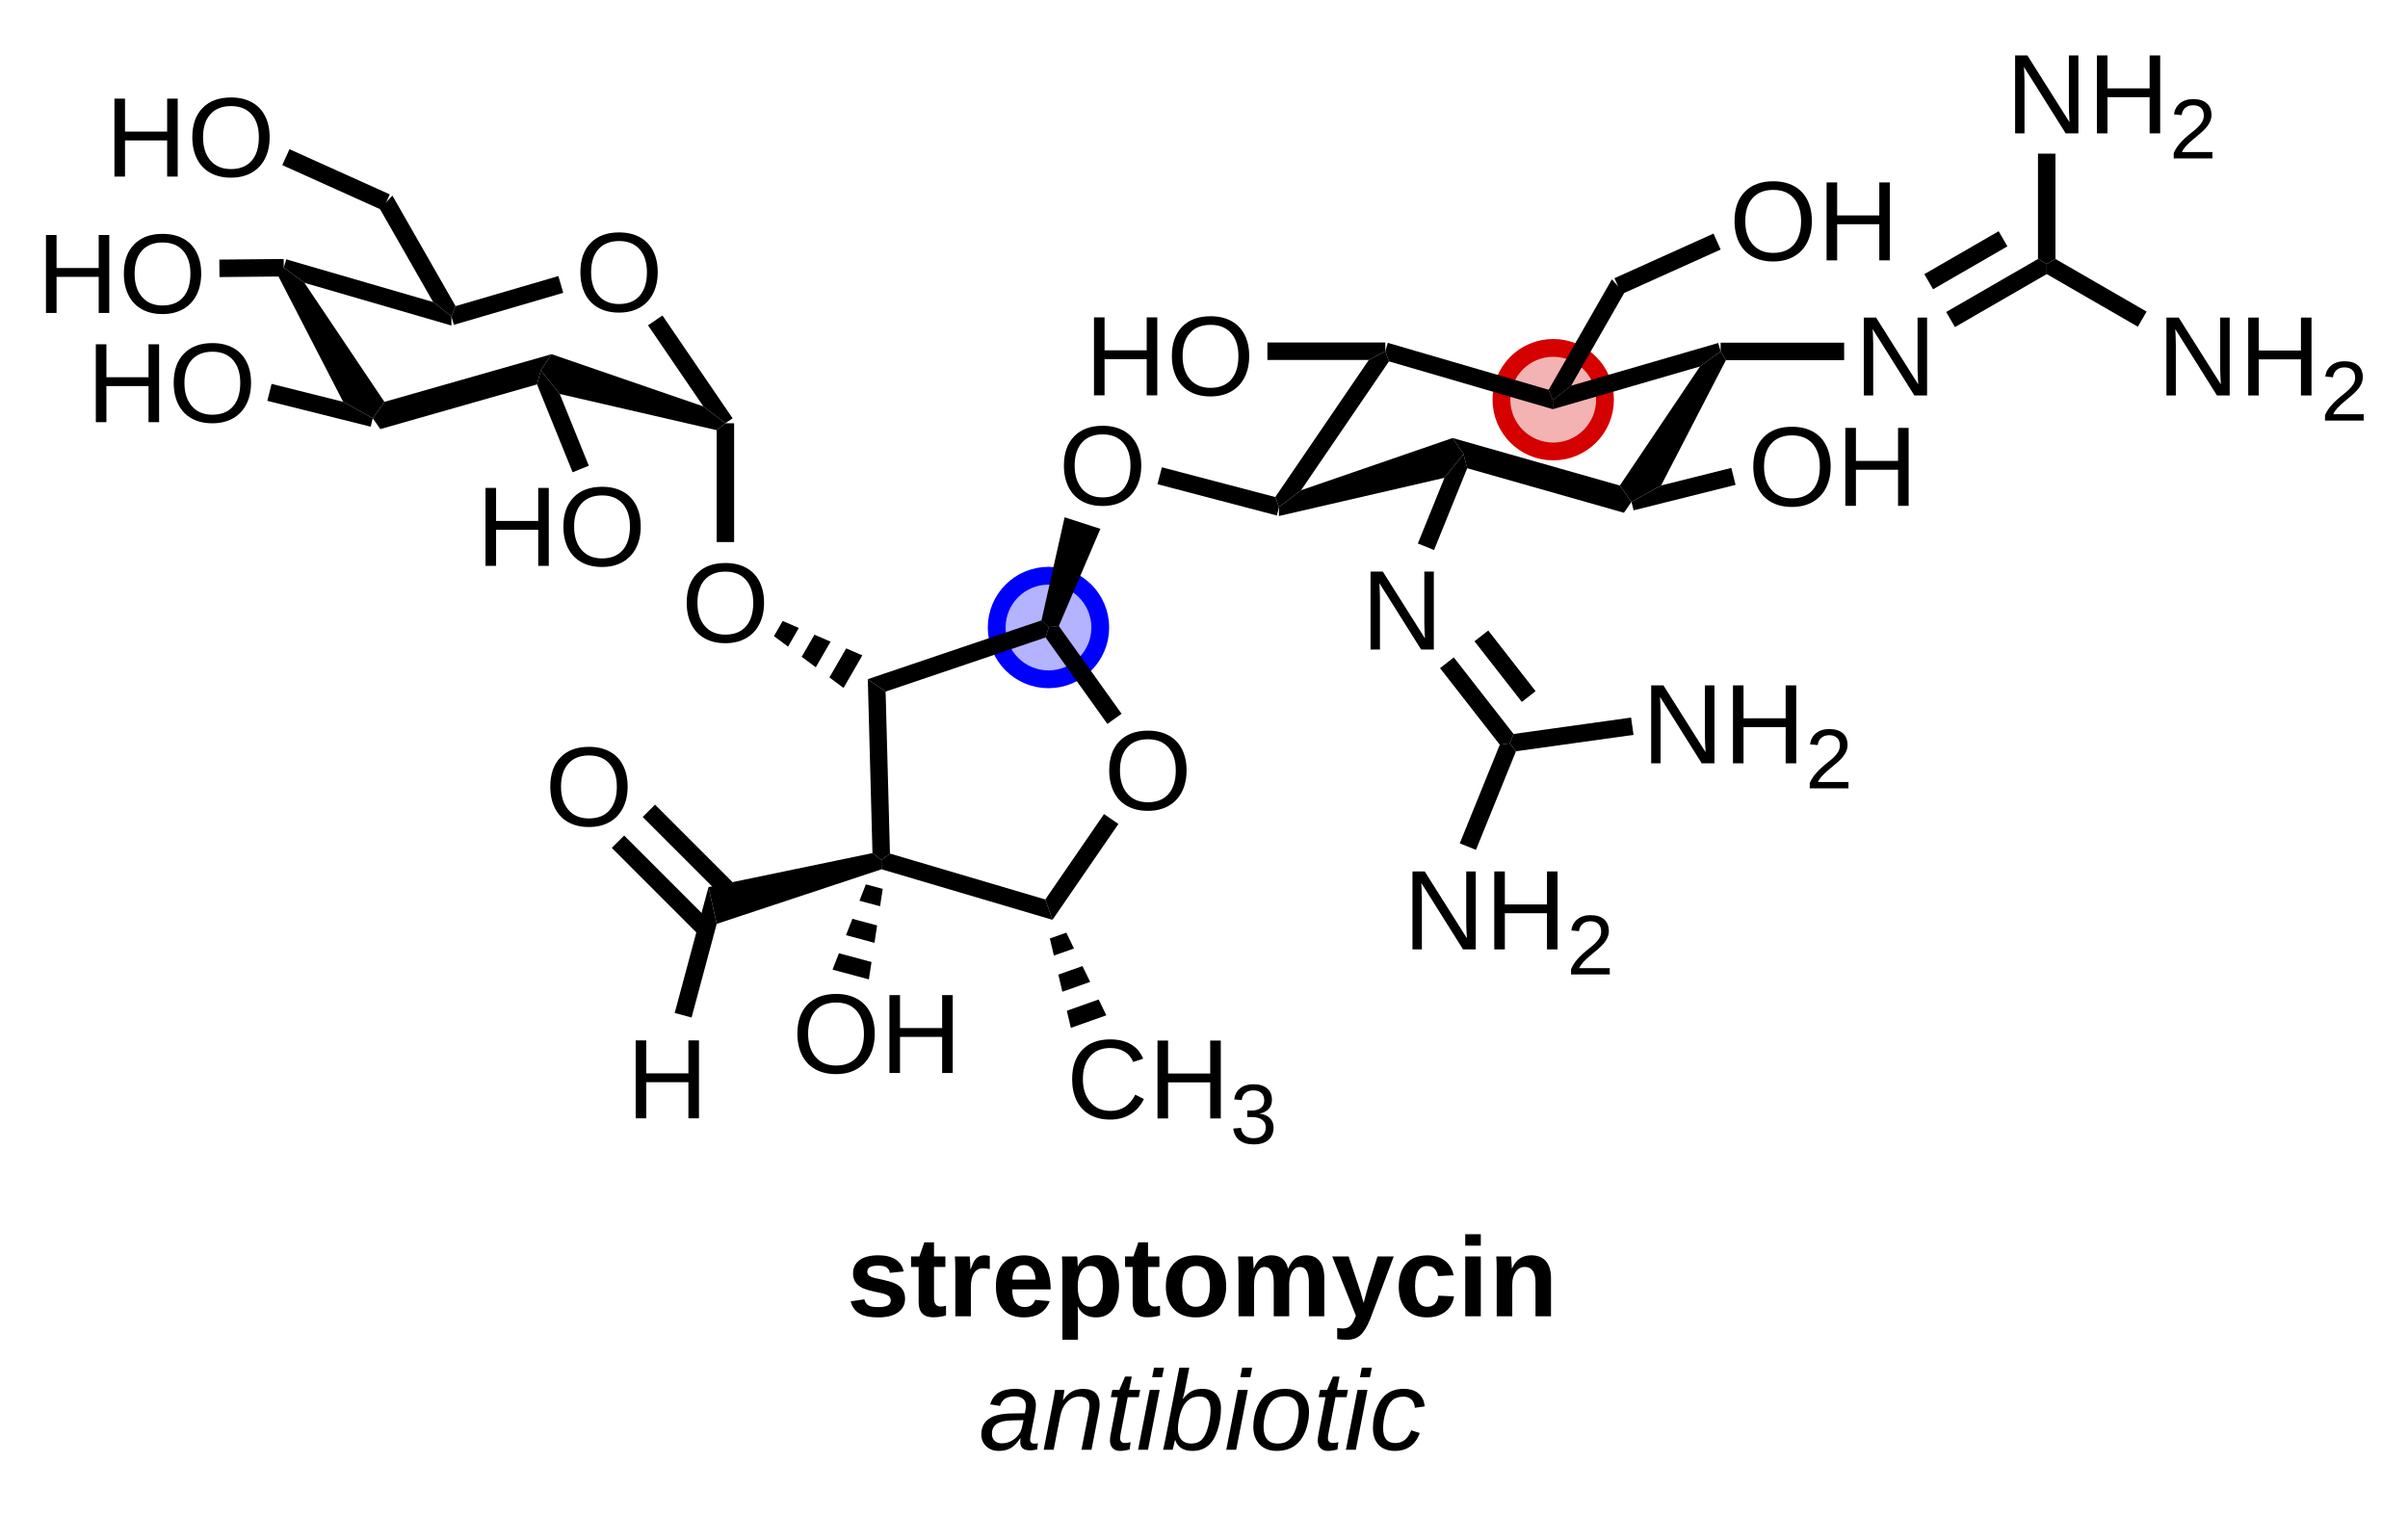
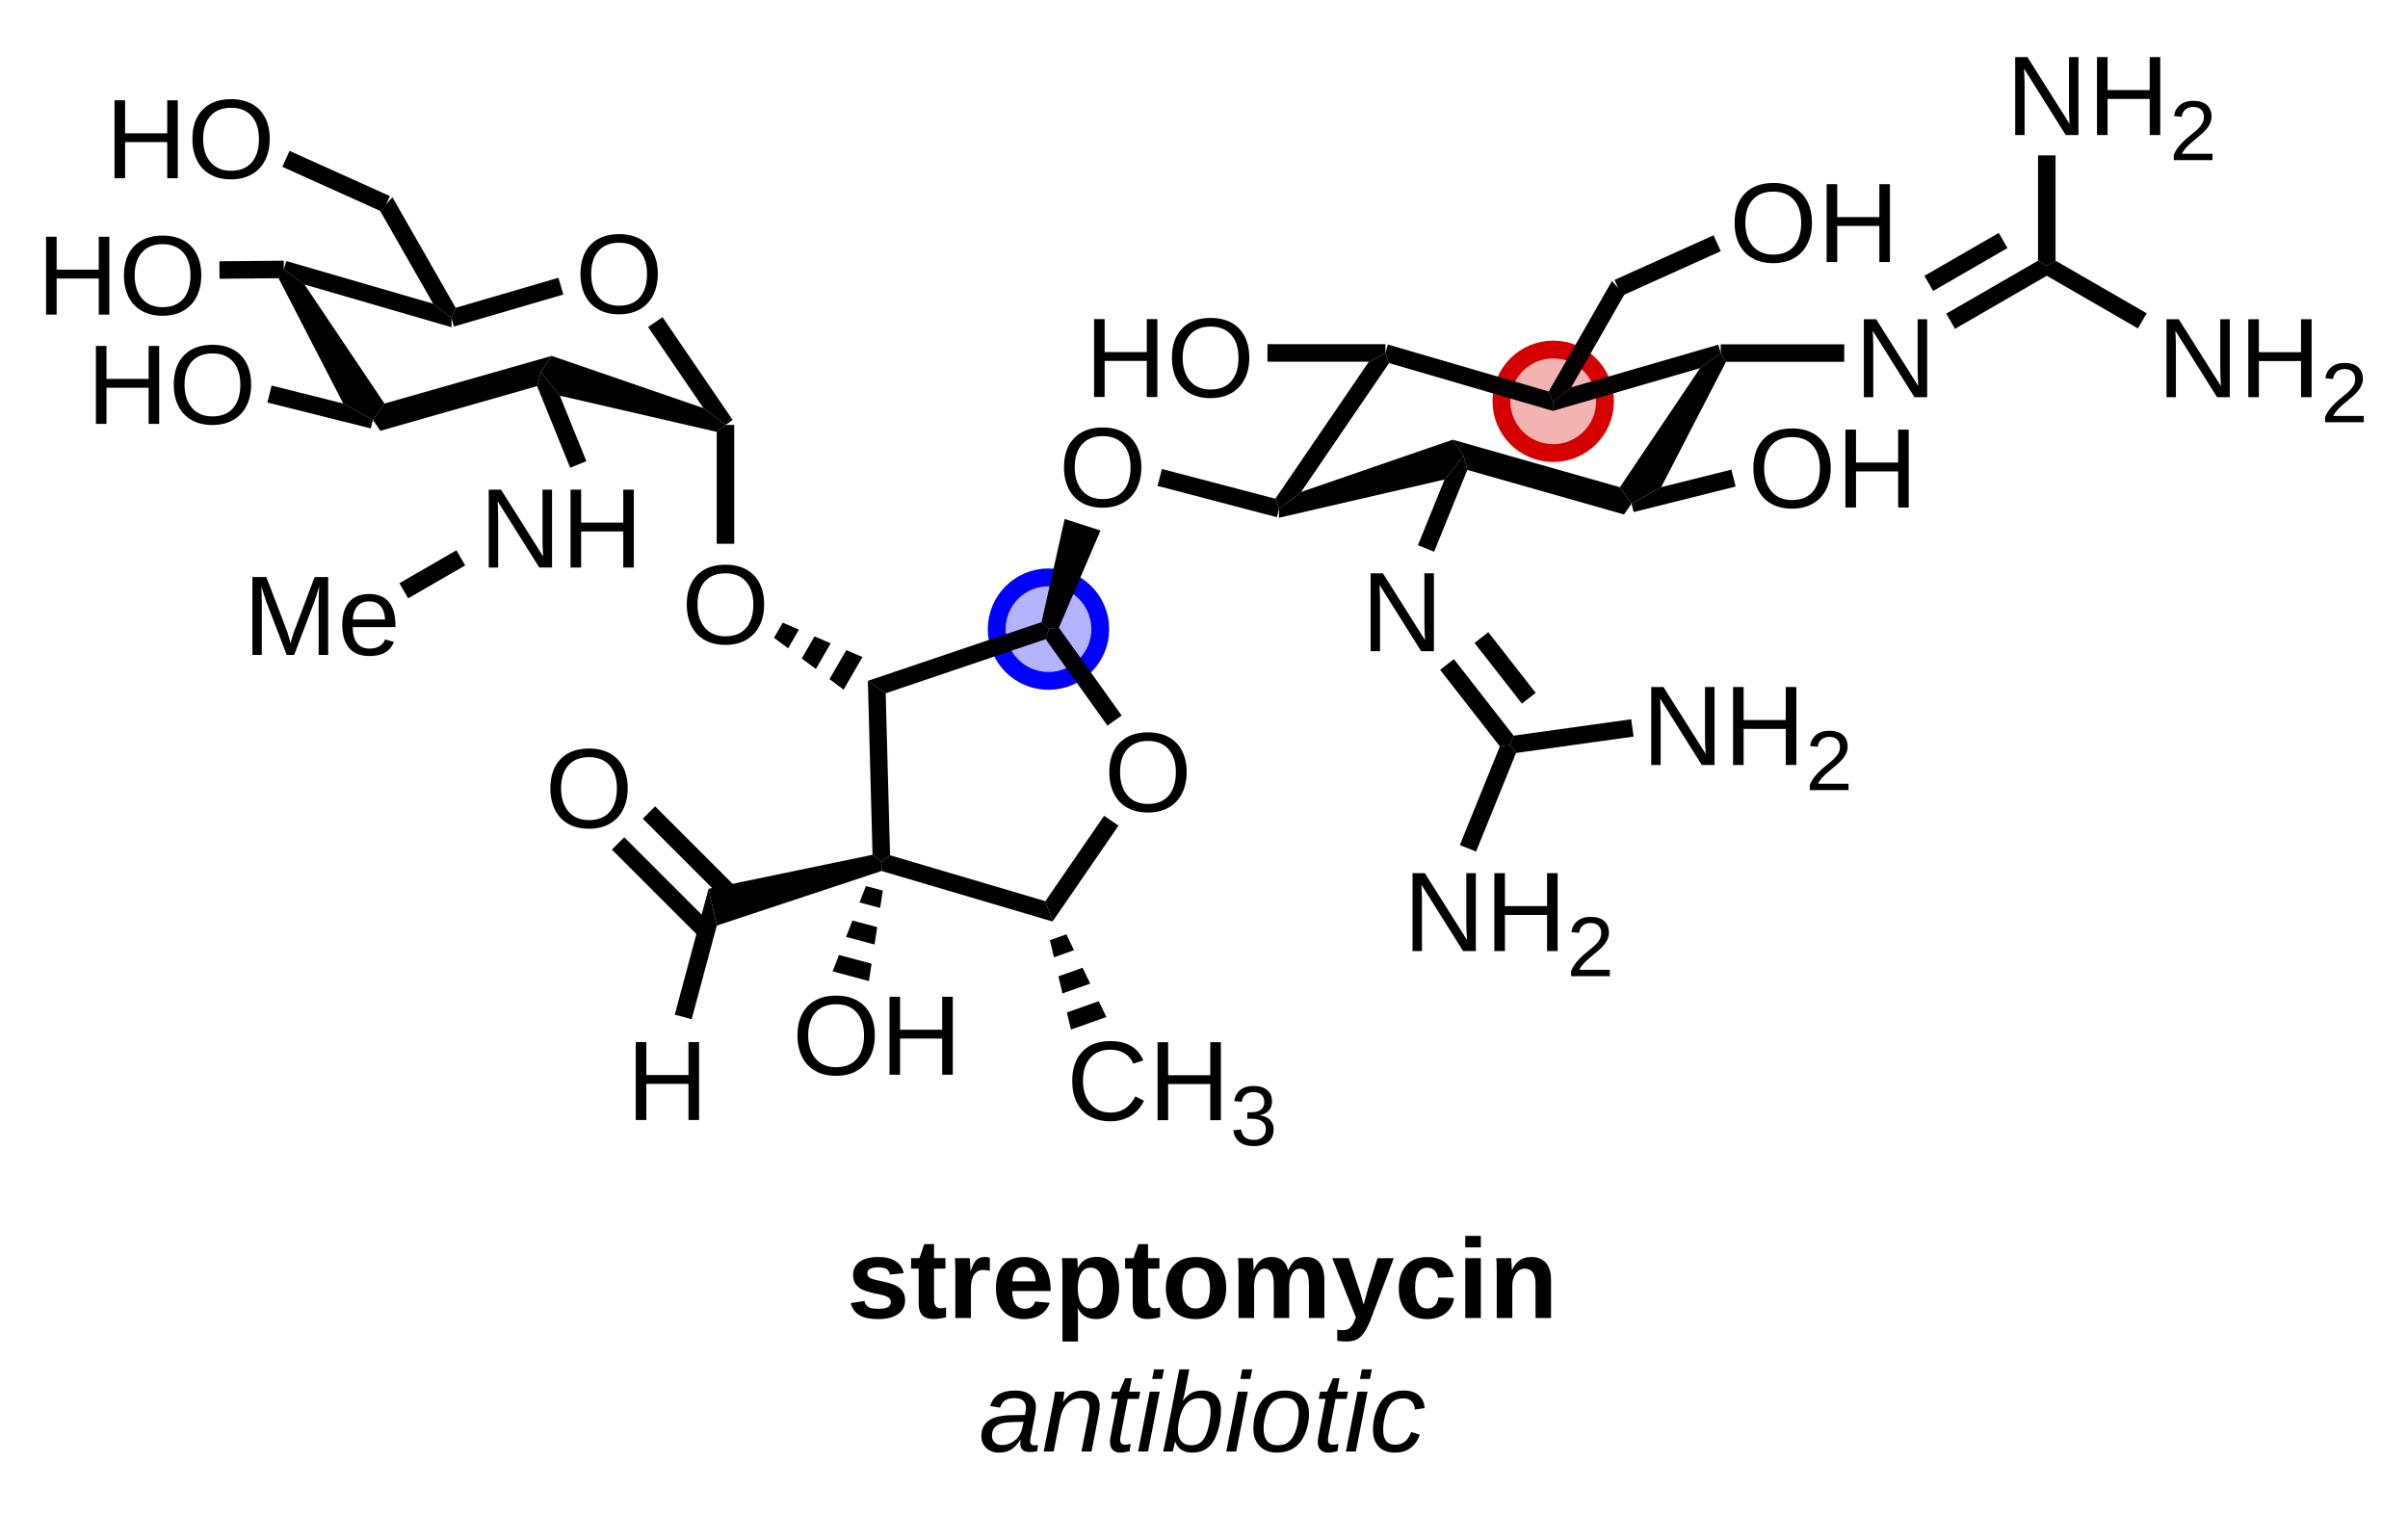
<svg xmlns="http://www.w3.org/2000/svg" width="248px" height="156px" viewBox="0 0 248 156" style="background-color: #ffffff00" version="1.1">
-   <path stroke="none" fill="#f3b3b3" transform="matrix(0.0833333 0 0 0.0833333 -69.1667 -63.1667)" d="M 2685.6,1252 A 64,64 0 1 0 2813.6,1252A 64,64 0 1 0 2685.6,1252Z " />
-   <path stroke="#d50000" stroke-width="22" fill="none" transform="matrix(0.0833333 0 0 0.0833333 -69.1667 -63.1667)" d="M 2685.6,1252 A 64,64 0 1 0 2813.6,1252A 64,64 0 1 0 2685.6,1252Z " />
-   <path stroke="none" fill="#b3b3ff" transform="matrix(0.0833333 0 0 0.0833333 -69.1667 -63.1667)" d="M 2061.8,1533.6 A 64,64 0 1 0 2189.8,1533.6A 64,64 0 1 0 2061.8,1533.6Z " />
-   <path stroke="#0000ff" stroke-width="22" fill="none" transform="matrix(0.0833333 0 0 0.0833333 -69.1667 -63.1667)" d="M 2061.8,1533.6 A 64,64 0 1 0 2189.8,1533.6A 64,64 0 1 0 2061.8,1533.6Z " />
-   <text x="0" y="0" stroke="none" fill="#000000" transform="matrix(0.0833333 0 0 0.0833333 87.2003 135.575)" font-style="normal" font-weight="bold" font-size="140px" font-family="Arial">
+   <path stroke="none" fill="#f3b3b3" transform="matrix(0.0833333 0 0 0.0833333 -69.1667 -63)" d="M 2685.6,1252 A 64,64 0 1 0 2813.6,1252A 64,64 0 1 0 2685.6,1252Z " />
+   <path stroke="#d50000" stroke-width="22" fill="none" transform="matrix(0.0833333 0 0 0.0833333 -69.1667 -63)" d="M 2685.6,1252 A 64,64 0 1 0 2813.6,1252A 64,64 0 1 0 2685.6,1252Z " />
+   <path stroke="none" fill="#b3b3ff" transform="matrix(0.0833333 0 0 0.0833333 -69.1667 -63)" d="M 2061.8,1533.6 A 64,64 0 1 0 2189.8,1533.6A 64,64 0 1 0 2061.8,1533.6Z " />
+   <path stroke="#0000ff" stroke-width="22" fill="none" transform="matrix(0.0833333 0 0 0.0833333 -69.1667 -63)" d="M 2061.8,1533.6 A 64,64 0 1 0 2189.8,1533.6A 64,64 0 1 0 2061.8,1533.6Z " />
+   <text x="0" y="0" stroke="none" fill="#000000" transform="matrix(0.0833333 0 0 0.0833333 87.2041 135.75)" font-style="normal" font-weight="bold" font-size="140px" font-family="Arial">
streptomycin</text>
-   <text x="0" y="0" stroke="none" fill="#000000" transform="matrix(0.0833333 0 0 0.0833333 100.807 149.325)" font-style="italic" font-weight="normal" font-size="140px" font-family="Arial">
+   <text x="0" y="0" stroke="none" fill="#000000" transform="matrix(0.0833333 0 0 0.0833333 100.81 149.5)" font-style="italic" font-weight="normal" font-size="140px" font-family="Arial">
antibiotic</text>
-   <path stroke="none" fill="#000000" transform="matrix(0.0833333 0 0 0.0833333 -69.1667 -63.1667)" d="M 1365.28,1131.28 L 1387.9,1149.1 L 1387.91,1160.35 L 1206.23,1107.57 L 1180.7,1088.91 L 1183.72,1078.53 L 1365.28,1131.28 Z " />
-   <text x="0" y="0" stroke="none" fill="#000000" transform="matrix(0.0833333 0 0 0.0833333 59.2214 32.0838)" font-style="normal" font-weight="normal" font-size="140px" font-family="Arial">
+   <path stroke="none" fill="#000000" transform="matrix(0.0833333 0 0 0.0833333 -69.1667 -63)" d="M 1365.37,1131.38 L 1388,1149.2 L 1388.01,1160.45 L 1206.33,1107.66 L 1180.8,1089 L 1183.81,1078.63 L 1365.37,1131.38 Z " />
+   <text x="0" y="0" stroke="none" fill="#000000" transform="matrix(0.0833333 0 0 0.0833333 59.2293 32.2583)" font-style="normal" font-weight="normal" font-size="140px" font-family="Arial">
O</text>
-   <path stroke="none" fill="#000000" transform="matrix(0.0833333 0 0 0.0833333 -69.1667 -63.1667)" d="M 1520.07,1099.2 L 1526.13,1119.93 L 1390.94,1159.47 L 1387.9,1149.1 L 1393.05,1136.35 L 1520.07,1099.2 Z " />
-   <path stroke="none" fill="#000000" transform="matrix(0.0833333 0 0 0.0833333 -69.1667 -63.1667)" d="M 1735.43,1275.02 L 1726.5,1281.11 L 1699.25,1260.32 L 1630.86,1160.07 L 1648.7,1147.9 L 1735.43,1275.02 Z " />
-   <path stroke="none" fill="#000000" transform="matrix(0.0833333 0 0 0.0833333 -69.1667 -63.1667)" d="M 1305.08,1254.69 L 1290.7,1274.91 L 1254.11,1254.61 L 1174.18,1099.77 L 1180.7,1088.91 L 1206.23,1107.57 L 1305.08,1254.69 Z " />
-   <path stroke="none" fill="#000000" transform="matrix(0.0833333 0 0 0.0833333 -69.1667 -63.1667)" d="M 1511.71,1195.76 L 1498.3,1215.71 L 1493.71,1233.13 L 1300.01,1288.37 L 1290.7,1274.91 L 1305.08,1254.69 L 1511.71,1195.76 Z " />
-   <path stroke="none" fill="#000000" transform="matrix(0.0833333 0 0 0.0833333 -69.1667 -63.1667)" d="M 1699.25,1260.32 L 1726.5,1281.11 L 1715.7,1289.68 L 1521.8,1244.95 L 1498.3,1215.71 L 1511.71,1195.76 L 1699.25,1260.32 Z " />
-   <text x="0" y="0" stroke="none" fill="#000000" transform="matrix(0.0833333 0 0 0.0833333 3.77941 32.2337)" font-style="normal" font-weight="normal" font-size="140px" font-family="Arial">
+   <path stroke="none" fill="#000000" transform="matrix(0.0833333 0 0 0.0833333 -69.1667 -63)" d="M 1520.16,1099.29 L 1526.22,1120.03 L 1391.03,1159.57 L 1388,1149.2 L 1393.15,1136.44 L 1520.16,1099.29 Z " />
+   <path stroke="none" fill="#000000" transform="matrix(0.0833333 0 0 0.0833333 -69.1667 -63)" d="M 1735.52,1275.11 L 1726.6,1281.2 L 1699.34,1260.41 L 1630.95,1160.17 L 1648.79,1147.99 L 1735.52,1275.11 Z " />
+   <path stroke="none" fill="#000000" transform="matrix(0.0833333 0 0 0.0833333 -69.1667 -63)" d="M 1305.18,1254.78 L 1290.8,1275 L 1254.2,1254.71 L 1174.27,1099.86 L 1180.8,1089 L 1206.33,1107.66 L 1305.18,1254.78 Z " />
+   <path stroke="none" fill="#000000" transform="matrix(0.0833333 0 0 0.0833333 -69.1667 -63)" d="M 1511.81,1195.86 L 1498.4,1215.8 L 1493.81,1233.23 L 1300.11,1288.46 L 1290.8,1275 L 1305.18,1254.78 L 1511.81,1195.86 Z " />
+   <path stroke="none" fill="#000000" transform="matrix(0.0833333 0 0 0.0833333 -69.1667 -63)" d="M 1699.34,1260.41 L 1726.6,1281.2 L 1715.8,1289.78 L 1521.89,1245.05 L 1498.4,1215.8 L 1511.81,1195.86 L 1699.34,1260.41 Z " />
+   <text x="0" y="0" stroke="none" fill="#000000" transform="matrix(0.0833333 0 0 0.0833333 3.78733 32.4083)" font-style="normal" font-weight="normal" font-size="140px" font-family="Arial">
HO</text>
-   <path stroke="none" fill="#000000" transform="matrix(0.0833333 0 0 0.0833333 -69.1667 -63.1667)" d="M 1101.25,1100.45 L 1101.05,1078.85 L 1180.6,1078.11 L 1180.7,1088.91 L 1180.81,1099.7 L 1101.25,1100.45 Z " />
-   <text x="0" y="0" stroke="none" fill="#000000" transform="matrix(0.0833333 0 0 0.0833333 8.91275 43.4837)" font-style="normal" font-weight="normal" font-size="140px" font-family="Arial">
+   <path stroke="none" fill="#000000" transform="matrix(0.0833333 0 0 0.0833333 -69.1667 -63)" d="M 1101.34,1100.54 L 1101.14,1078.94 L 1180.7,1078.2 L 1180.8,1089 L 1180.9,1099.8 L 1101.34,1100.54 Z " />
+   <text x="0" y="0" stroke="none" fill="#000000" transform="matrix(0.0833333 0 0 0.0833333 8.92067 43.6583)" font-style="normal" font-weight="normal" font-size="140px" font-family="Arial">
HO</text>
-   <path stroke="none" fill="#000000" transform="matrix(0.0833333 0 0 0.0833333 -69.1667 -63.1667)" d="M 1160.37,1253.42 L 1165.62,1232.47 L 1254.11,1254.61 L 1290.7,1274.91 L 1288.08,1285.38 L 1160.37,1253.42 Z " />
-   <text x="0" y="0" stroke="none" fill="#000000" transform="matrix(0.0833333 0 0 0.0833333 49.0461 58.2838)" font-style="normal" font-weight="normal" font-size="140px" font-family="Arial">
+   <path stroke="none" fill="#000000" transform="matrix(0.0833333 0 0 0.0833333 -69.1667 -63)" d="M 1160.47,1253.52 L 1165.71,1232.56 L 1254.2,1254.71 L 1290.8,1275 L 1288.18,1285.48 L 1160.47,1253.52 Z " />
+   <text x="0" y="0" stroke="none" fill="#000000" transform="matrix(0.0833333 0 0 0.0833333 49.3787 58.4583)" font-style="normal" font-weight="normal" font-size="140px" font-family="Arial">
+ NH</text>
+   <path stroke="none" fill="#000000" transform="matrix(0.0833333 0 0 0.0833333 -69.1667 -63)" d="M 1554.68,1326.01 L 1534.65,1334.11 L 1493.81,1233.23 L 1498.4,1215.8 L 1521.89,1245.05 L 1554.68,1326.01 Z " />
+   <path stroke="none" fill="#000000" transform="matrix(0.0833333 0 0 0.0833333 -69.1667 -63)" d="M 1299.77,1016.61 L 1315.03,999.794 L 1393.15,1136.44 L 1388,1149.2 L 1365.37,1131.38 L 1299.77,1016.61 Z " />
+   <text x="0" y="0" stroke="none" fill="#000000" transform="matrix(0.0833333 0 0 0.0833333 10.8374 18.3583)" font-style="normal" font-weight="normal" font-size="140px" font-family="Arial">
HO</text>
-   <path stroke="none" fill="#000000" transform="matrix(0.0833333 0 0 0.0833333 -69.1667 -63.1667)" d="M 1557.7,1333.62 L 1537.68,1341.73 L 1493.71,1233.13 L 1498.3,1215.71 L 1521.8,1244.95 L 1557.7,1333.62 Z " />
-   <path stroke="none" fill="#000000" transform="matrix(0.0833333 0 0 0.0833333 -69.1667 -63.1667)" d="M 1299.67,1016.51 L 1314.94,999.699 L 1393.05,1136.35 L 1387.9,1149.1 L 1365.28,1131.28 L 1299.67,1016.51 Z " />
-   <text x="0" y="0" stroke="none" fill="#000000" transform="matrix(0.0833333 0 0 0.0833333 10.8294 18.1838)" font-style="normal" font-weight="normal" font-size="140px" font-family="Arial">
+   <path stroke="none" fill="#000000" transform="matrix(0.0833333 0 0 0.0833333 -69.1667 -63)" d="M 1178.97,962.191 L 1187.84,942.497 L 1311.84,998.353 L 1302.96,1018.05 L 1178.97,962.191 Z " />
+   <text x="0" y="0" stroke="none" fill="#000000" transform="matrix(0.0833333 0 0 0.0833333 70.1793 66.3083)" font-style="normal" font-weight="normal" font-size="140px" font-family="Arial">
+ O</text>
+   <path stroke="none" fill="#000000" transform="matrix(0.0833333 0 0 0.0833333 -69.1667 -63)" d="M 1737.4,1428.07 L 1715.8,1428.07 L 1715.8,1289.78 L 1726.6,1281.2 L 1737.4,1281.2 L 1737.4,1428.07 Z " />
+   <path stroke="none" fill="#000000" transform="matrix(0.0833333 0 0 0.0833333 -69.1667 -63)" d="M 1895.87,1568.11 L 1872.61,1608.38 L 1855.17,1595.39 L 1875.9,1559.49 L 1895.87,1568.11 Z " />
+   <path stroke="none" fill="#000000" transform="matrix(0.0833333 0 0 0.0833333 -69.1667 -63)" d="M 1856.62,1551.17 L 1838.33,1582.84 L 1820.88,1569.86 L 1836.65,1542.56 L 1856.62,1551.17 Z " />
+   <path stroke="none" fill="#000000" transform="matrix(0.0833333 0 0 0.0833333 -69.1667 -63)" d="M 1817.37,1534.23 L 1804.04,1557.31 L 1786.6,1544.32 L 1797.4,1525.62 L 1817.37,1534.23 Z " />
+   <text x="0" y="0" stroke="none" fill="#000000" transform="matrix(0.0833333 0 0 0.0833333 113.696 83.575)" font-style="normal" font-weight="normal" font-size="140px" font-family="Arial">
+ O</text>
+   <path stroke="none" fill="#000000" transform="matrix(0.0833333 0 0 0.0833333 -69.1667 -63)" d="M 1929.99,1813.07 L 1919.4,1821.2 L 1908.36,1812.48 L 1902.59,1597.52 L 1924.61,1612.88 L 1929.99,1813.07 Z " />
+   <path stroke="none" fill="#000000" transform="matrix(0.0833333 0 0 0.0833333 -69.1667 -63)" d="M 2121.94,1869.82 L 2130.86,1894.98 L 1919.55,1832.51 L 1919.4,1821.2 L 1929.99,1813.07 L 2121.94,1869.82 Z " />
+   <path stroke="none" fill="#000000" transform="matrix(0.0833333 0 0 0.0833333 -69.1667 -63)" d="M 2194.53,1764.26 L 2212.33,1776.5 L 2130.86,1894.98 L 2121.94,1869.82 L 2194.53,1764.26 Z " />
+   <path stroke="none" fill="#000000" transform="matrix(0.0833333 0 0 0.0833333 -69.1667 -63)" d="M 2122.27,1546 L 2126.4,1533.2 L 2138.69,1531.82 L 2216.25,1640.31 L 2198.68,1652.87 L 2122.27,1546 Z " />
+   <path stroke="none" fill="#000000" transform="matrix(0.0833333 0 0 0.0833333 -69.1667 -63)" d="M 1924.61,1612.88 L 1902.59,1597.52 L 2117.24,1524.9 L 2126.4,1533.2 L 2122.27,1546 L 1924.61,1612.88 Z " />
+   <text x="0" y="0" stroke="none" fill="#000000" transform="matrix(0.0833333 0 0 0.0833333 109.029 52.175)" font-style="normal" font-weight="normal" font-size="140px" font-family="Arial">
+ O</text>
+   <path stroke="none" fill="#000000" transform="matrix(0.0833333 0 0 0.0833333 -69.1667 -63)" d="M 2145.81,1397.44 L 2190.06,1411.73 L 2138.69,1531.82 L 2126.4,1533.2 L 2117.24,1524.9 L 2145.81,1397.44 Z " />
+   <path stroke="none" fill="#000000" transform="matrix(0.0833333 0 0 0.0833333 -69.1667 -63)" d="M 2749.19,1263.85 L 2749.2,1252.6 L 2771.84,1234.78 L 2953.59,1182.03 L 2956.6,1192.4 L 2931.04,1211.06 L 2749.19,1263.85 Z " />
+   <path stroke="none" fill="#000000" transform="matrix(0.0833333 0 0 0.0833333 -69.1667 -63)" d="M 2546.7,1204.76 L 2542.2,1192.2 L 2545.22,1181.83 L 2744.06,1239.85 L 2749.2,1252.6 L 2749.19,1263.85 L 2546.7,1204.76 Z " />
+   <path stroke="none" fill="#000000" transform="matrix(0.0833333 0 0 0.0833333 -69.1667 -63)" d="M 2438.06,1364 L 2410.8,1384.8 L 2406.17,1372.42 L 2521.76,1203 L 2542.2,1192.2 L 2546.7,1204.76 L 2438.06,1364 Z " />
+   <path stroke="none" fill="#000000" transform="matrix(0.0833333 0 0 0.0833333 -69.1667 -63)" d="M 2883.03,1358.11 L 2846.4,1378.4 L 2832.02,1358.2 L 2931.04,1211.06 L 2956.6,1192.4 L 2963.15,1203.2 L 2883.03,1358.11 Z " />
+   <path stroke="none" fill="#000000" transform="matrix(0.0833333 0 0 0.0833333 -69.1667 -63)" d="M 2643.39,1336.82 L 2638.8,1319.4 L 2625.37,1299.47 L 2832.02,1358.2 L 2846.4,1378.4 L 2837.07,1391.86 L 2643.39,1336.82 Z " />
+   <path stroke="none" fill="#000000" transform="matrix(0.0833333 0 0 0.0833333 -69.1667 -63)" d="M 2410.6,1395.91 L 2410.8,1384.8 L 2438.06,1364 L 2625.37,1299.47 L 2638.8,1319.4 L 2615.29,1348.66 L 2410.6,1395.91 Z " />
+   <text x="0" y="0" stroke="none" fill="#000000" transform="matrix(0.0833333 0 0 0.0833333 191.004 40.9083)" font-style="normal" font-weight="normal" font-size="140px" font-family="Arial">
+ N</text>
+   <path stroke="none" fill="#000000" transform="matrix(0.0833333 0 0 0.0833333 -69.1667 -63)" d="M 3109.25,1181.6 L 3109.25,1203.2 L 2963.15,1203.2 L 2956.6,1192.4 L 2956.6,1181.6 L 3109.25,1181.6 Z " />
+   <text x="0" y="0" stroke="none" fill="#000000" transform="matrix(0.0833333 0 0 0.0833333 180.029 52.275)" font-style="normal" font-weight="normal" font-size="140px" font-family="Arial">
+ OH</text>
+   <path stroke="none" fill="#000000" transform="matrix(0.0833333 0 0 0.0833333 -69.1667 -63)" d="M 2969.81,1336.42 L 2975.05,1357.37 L 2849.02,1388.88 L 2846.4,1378.4 L 2883.03,1358.11 L 2969.81,1336.42 Z " />
+   <text x="0" y="0" stroke="none" fill="#000000" transform="matrix(0.0833333 0 0 0.0833333 140.204 67.075)" font-style="normal" font-weight="normal" font-size="140px" font-family="Arial">
+ N</text>
+   <path stroke="none" fill="#000000" transform="matrix(0.0833333 0 0 0.0833333 -69.1667 -63)" d="M 2602.4,1437.94 L 2582.39,1429.83 L 2615.29,1348.66 L 2638.8,1319.4 L 2643.39,1336.82 L 2602.4,1437.94 Z " />
+   <path stroke="none" fill="#000000" transform="matrix(0.0833333 0 0 0.0833333 -69.1667 -63)" d="M 2822.17,1103.39 L 2837.43,1120.21 L 2771.84,1234.78 L 2749.2,1252.6 L 2744.06,1239.85 L 2822.17,1103.39 Z " />
+   <text x="0" y="0" stroke="none" fill="#000000" transform="matrix(0.0833333 0 0 0.0833333 178.096 26.9916)" font-style="normal" font-weight="normal" font-size="140px" font-family="Arial">
+ OH</text>
+   <path stroke="none" fill="#000000" transform="matrix(0.0833333 0 0 0.0833333 -69.1667 -63)" d="M 2947.78,1046.81 L 2956.65,1066.5 L 2834.24,1121.65 L 2825.36,1101.95 L 2947.78,1046.81 Z " />
+   <path stroke="none" fill="#000000" transform="matrix(0.0833333 0 0 0.0833333 -69.1667 -63)" d="M 2406.17,1372.42 L 2410.8,1384.8 L 2408.06,1395.25 L 2260.57,1356.55 L 2266.05,1335.65 L 2406.17,1372.42 Z " />
+   <path stroke="none" fill="#000000" transform="matrix(0.0833333 0 0 0.0833333 -69.1667 -63)" d="M 2700.68,1665.24 L 2696,1676.8 L 2683.65,1678.52 L 2609.8,1583.91 L 2626.82,1570.62 L 2700.68,1665.24 Z " />
+   <path stroke="none" fill="#000000" transform="matrix(0.0833333 0 0 0.0833333 -69.1667 -63)" d="M 2727.91,1612.37 L 2710.89,1625.66 L 2652.36,1550.68 L 2669.39,1537.39 L 2727.91,1612.37 Z " />
+   <text x="0" y="0" stroke="none" fill="#000000" transform="matrix(0.0833333 0 0 0.0833333 169.104 78.7917)" font-style="normal" font-weight="normal" font-size="140px" font-family="Arial">
+ NH</text>
+   <text x="0" y="0" stroke="none" fill="#000000" transform="matrix(0.0833333 0 0 0.0833333 185.955 81.375)" font-style="normal" font-weight="normal" font-size="105px" font-family="Arial">
+ 2</text>
+   <path stroke="none" fill="#000000" transform="matrix(0.0833333 0 0 0.0833333 -69.1667 -63)" d="M 2845.94,1645 L 2848.92,1666.39 L 2703.66,1686.64 L 2696,1676.8 L 2700.68,1665.24 L 2845.94,1645 Z " />
+   <text x="0" y="0" stroke="none" fill="#000000" transform="matrix(0.0833333 0 0 0.0833333 144.521 97.9583)" font-style="normal" font-weight="normal" font-size="140px" font-family="Arial">
+ NH</text>
+   <text x="0" y="0" stroke="none" fill="#000000" transform="matrix(0.0833333 0 0 0.0833333 161.371 100.542)" font-style="normal" font-weight="normal" font-size="105px" font-family="Arial">
+ 2</text>
+   <path stroke="none" fill="#000000" transform="matrix(0.0833333 0 0 0.0833333 -69.1667 -63)" d="M 2654.22,1808.54 L 2634.2,1800.43 L 2683.65,1678.52 L 2696,1676.8 L 2703.66,1686.64 L 2654.22,1808.54 Z " />
+   <text x="0" y="0" stroke="none" fill="#000000" transform="matrix(0.0833333 0 0 0.0833333 111.721 40.8916)" font-style="normal" font-weight="normal" font-size="140px" font-family="Arial">
HO</text>
-   <path stroke="none" fill="#000000" transform="matrix(0.0833333 0 0 0.0833333 -69.1667 -63.1667)" d="M 1178.87,962.096 L 1187.75,942.402 L 1311.74,998.258 L 1302.87,1017.95 L 1178.87,962.096 Z " />
-   <text x="0" y="0" stroke="none" fill="#000000" transform="matrix(0.0833333 0 0 0.0833333 70.1714 66.1337)" font-style="normal" font-weight="normal" font-size="140px" font-family="Arial">
+   <path stroke="none" fill="#000000" transform="matrix(0.0833333 0 0 0.0833333 -69.1667 -63)" d="M 2396.45,1203 L 2396.45,1181.4 L 2542.2,1181.4 L 2542.2,1192.2 L 2521.76,1203 L 2396.45,1203 Z " />
+   <path stroke="none" fill="#000000" transform="matrix(0.0833333 0 0 0.0833333 -69.1667 -63)" d="M 3348.8,1078.17 L 3359.6,1084.4 L 3359.6,1096.87 L 3246.14,1162.4 L 3235.33,1143.7 L 3348.8,1078.17 Z " />
+   <path stroke="none" fill="#000000" transform="matrix(0.0833333 0 0 0.0833333 -69.1667 -63)" d="M 3300.2,1043.88 L 3311,1062.58 L 3219.13,1115.64 L 3208.33,1096.94 L 3300.2,1043.88 Z " />
+   <text x="0" y="0" stroke="none" fill="#000000" transform="matrix(0.0833333 0 0 0.0833333 222.171 40.9083)" font-style="normal" font-weight="normal" font-size="140px" font-family="Arial">
+ NH</text>
+   <text x="0" y="0" stroke="none" fill="#000000" transform="matrix(0.0833333 0 0 0.0833333 239.021 43.4917)" font-style="normal" font-weight="normal" font-size="105px" font-family="Arial">
+ 2</text>
+   <path stroke="none" fill="#000000" transform="matrix(0.0833333 0 0 0.0833333 -69.1667 -63)" d="M 3483.04,1143.22 L 3472.24,1161.92 L 3359.6,1096.87 L 3359.6,1084.4 L 3370.4,1078.17 L 3483.04,1143.22 Z " />
+   <text x="0" y="0" stroke="none" fill="#000000" transform="matrix(0.0833333 0 0 0.0833333 206.587 13.9083)" font-style="normal" font-weight="normal" font-size="140px" font-family="Arial">
+ NH</text>
+   <text x="0" y="0" stroke="none" fill="#000000" transform="matrix(0.0833333 0 0 0.0833333 223.438 16.4917)" font-style="normal" font-weight="normal" font-size="105px" font-family="Arial">
+ 2</text>
+   <path stroke="none" fill="#000000" transform="matrix(0.0833333 0 0 0.0833333 -69.1667 -63)" d="M 3348.8,948.033 L 3370.4,948.033 L 3370.4,1078.17 L 3359.6,1084.4 L 3348.8,1078.17 L 3348.8,948.033 Z " />
+   <text x="0" y="0" stroke="none" fill="#000000" transform="matrix(0.0833333 0 0 0.0833333 109.837 115.375)" font-style="normal" font-weight="normal" font-size="140px" font-family="Arial">
+ CH</text>
+   <text x="0" y="0" stroke="none" fill="#000000" transform="matrix(0.0833333 0 0 0.0833333 126.688 117.958)" font-style="normal" font-weight="normal" font-size="105px" font-family="Arial">
+ 3</text>
+   <path stroke="none" fill="#000000" transform="matrix(0.0833333 0 0 0.0833333 -69.1667 -63)" d="M 2197.37,2012.98 L 2153.55,2028.52 L 2148.58,2007.37 L 2187.91,1993.42 L 2197.37,2012.98 Z " />
+   <path stroke="none" fill="#000000" transform="matrix(0.0833333 0 0 0.0833333 -69.1667 -63)" d="M 2177.39,1971.68 L 2143.05,1983.86 L 2138.08,1962.7 L 2167.92,1952.12 L 2177.39,1971.68 Z " />
+   <path stroke="none" fill="#000000" transform="matrix(0.0833333 0 0 0.0833333 -69.1667 -63)" d="M 2157.4,1930.38 L 2132.55,1939.19 L 2127.58,1918.04 L 2147.94,1910.82 L 2157.4,1930.38 Z " />
+   <text x="0" y="0" stroke="none" fill="#000000" transform="matrix(0.0833333 0 0 0.0833333 81.5793 110.692)" font-style="normal" font-weight="normal" font-size="140px" font-family="Arial">
+ OH</text>
+   <path stroke="none" fill="#000000" transform="matrix(0.0833333 0 0 0.0833333 -69.1667 -63)" d="M 1903.9,1968.6 L 1858.99,1956.54 L 1866.9,1936.3 L 1907.19,1947.12 L 1903.9,1968.6 Z " />
+   <path stroke="none" fill="#000000" transform="matrix(0.0833333 0 0 0.0833333 -69.1667 -63)" d="M 1910.83,1923.4 L 1875.63,1913.95 L 1883.54,1893.71 L 1914.12,1901.92 L 1910.83,1923.4 Z " />
+   <path stroke="none" fill="#000000" transform="matrix(0.0833333 0 0 0.0833333 -69.1667 -63)" d="M 1917.75,1878.21 L 1892.27,1871.37 L 1900.18,1851.13 L 1921.04,1856.73 L 1917.75,1878.21 Z " />
+   <path stroke="none" fill="#000000" transform="matrix(0.0833333 0 0 0.0833333 -69.1667 -63)" d="M 1715.87,1899.97 L 1705.7,1854.55 L 1908.36,1812.48 L 1919.4,1821.2 L 1919.55,1832.51 L 1715.87,1899.97 Z " />
+   <text x="0" y="0" stroke="none" fill="#000000" transform="matrix(0.0833333 0 0 0.0833333 64.5207 115.358)" font-style="normal" font-weight="normal" font-size="140px" font-family="Arial">
+ H</text>
+   <path stroke="none" fill="#000000" transform="matrix(0.0833333 0 0 0.0833333 -69.1667 -63)" d="M 1684.8,2015.72 L 1663.93,2010.12 L 1705.7,1854.55 L 1715.87,1899.97 L 1684.8,2015.72 Z " />
+   <text x="0" y="0" stroke="none" fill="#000000" transform="matrix(0.0833333 0 0 0.0833333 56.1293 85.2416)" font-style="normal" font-weight="normal" font-size="140px" font-family="Arial">
O</text>
-   <path stroke="none" fill="#000000" transform="matrix(0.0833333 0 0 0.0833333 -69.1667 -63.1667)" d="M 1737.3,1427.97 L 1715.7,1427.97 L 1715.7,1289.68 L 1726.5,1281.11 L 1737.3,1281.11 L 1737.3,1427.97 Z " />
-   <path stroke="none" fill="#000000" transform="matrix(0.0833333 0 0 0.0833333 -69.1667 -63.1667)" d="M 1895.77,1568.02 L 1872.52,1608.28 L 1855.08,1595.29 L 1875.81,1559.4 L 1895.77,1568.02 Z " />
-   <path stroke="none" fill="#000000" transform="matrix(0.0833333 0 0 0.0833333 -69.1667 -63.1667)" d="M 1856.52,1551.08 L 1838.23,1582.75 L 1820.79,1569.76 L 1836.56,1542.46 L 1856.52,1551.08 Z " />
-   <path stroke="none" fill="#000000" transform="matrix(0.0833333 0 0 0.0833333 -69.1667 -63.1667)" d="M 1817.27,1534.14 L 1803.94,1557.22 L 1786.5,1544.23 L 1797.3,1525.52 L 1817.27,1534.14 Z " />
-   <text x="0" y="0" stroke="none" fill="#000000" transform="matrix(0.0833333 0 0 0.0833333 113.688 83.4004)" font-style="normal" font-weight="normal" font-size="140px" font-family="Arial">
- O</text>
-   <path stroke="none" fill="#000000" transform="matrix(0.0833333 0 0 0.0833333 -69.1667 -63.1667)" d="M 1929.89,1812.97 L 1919.3,1821.11 L 1908.27,1812.38 L 1902.49,1597.43 L 1924.51,1612.78 L 1929.89,1812.97 Z " />
-   <path stroke="none" fill="#000000" transform="matrix(0.0833333 0 0 0.0833333 -69.1667 -63.1667)" d="M 2121.85,1869.73 L 2130.76,1894.88 L 1919.46,1832.41 L 1919.3,1821.11 L 1929.89,1812.97 L 2121.85,1869.73 Z " />
-   <path stroke="none" fill="#000000" transform="matrix(0.0833333 0 0 0.0833333 -69.1667 -63.1667)" d="M 2194.44,1764.16 L 2212.23,1776.4 L 2130.76,1894.88 L 2121.85,1869.73 L 2194.44,1764.16 Z " />
-   <path stroke="none" fill="#000000" transform="matrix(0.0833333 0 0 0.0833333 -69.1667 -63.1667)" d="M 2122.18,1545.9 L 2126.3,1533.1 L 2138.59,1531.72 L 2216.16,1640.21 L 2198.59,1652.78 L 2122.18,1545.9 Z " />
-   <path stroke="none" fill="#000000" transform="matrix(0.0833333 0 0 0.0833333 -69.1667 -63.1667)" d="M 1924.51,1612.78 L 1902.49,1597.43 L 2117.14,1524.8 L 2126.3,1533.1 L 2122.18,1545.9 L 1924.51,1612.78 Z " />
-   <text x="0" y="0" stroke="none" fill="#000000" transform="matrix(0.0833333 0 0 0.0833333 109.021 52.0004)" font-style="normal" font-weight="normal" font-size="140px" font-family="Arial">
- O</text>
-   <path stroke="none" fill="#000000" transform="matrix(0.0833333 0 0 0.0833333 -69.1667 -63.1667)" d="M 2145.72,1397.35 L 2189.96,1411.64 L 2138.59,1531.72 L 2126.3,1533.1 L 2117.14,1524.8 L 2145.72,1397.35 Z " />
-   <path stroke="none" fill="#000000" transform="matrix(0.0833333 0 0 0.0833333 -69.1667 -63.1667)" d="M 2749.1,1263.75 L 2749.1,1252.5 L 2771.75,1234.69 L 2953.49,1181.93 L 2956.5,1192.31 L 2930.95,1210.97 L 2749.1,1263.75 Z " />
-   <path stroke="none" fill="#000000" transform="matrix(0.0833333 0 0 0.0833333 -69.1667 -63.1667)" d="M 2546.61,1204.67 L 2542.1,1192.1 L 2545.13,1181.74 L 2743.96,1239.75 L 2749.1,1252.5 L 2749.1,1263.75 L 2546.61,1204.67 Z " />
-   <path stroke="none" fill="#000000" transform="matrix(0.0833333 0 0 0.0833333 -69.1667 -63.1667)" d="M 2437.97,1363.9 L 2410.7,1384.7 L 2406.08,1372.33 L 2521.66,1202.9 L 2542.1,1192.1 L 2546.61,1204.67 L 2437.97,1363.9 Z " />
-   <path stroke="none" fill="#000000" transform="matrix(0.0833333 0 0 0.0833333 -69.1667 -63.1667)" d="M 2882.93,1358.02 L 2846.3,1378.31 L 2831.92,1358.1 L 2930.95,1210.97 L 2956.5,1192.31 L 2963.06,1203.1 L 2882.93,1358.02 Z " />
-   <path stroke="none" fill="#000000" transform="matrix(0.0833333 0 0 0.0833333 -69.1667 -63.1667)" d="M 2643.3,1336.72 L 2638.7,1319.3 L 2625.28,1299.37 L 2831.92,1358.1 L 2846.3,1378.31 L 2836.98,1391.77 L 2643.3,1336.72 Z " />
-   <path stroke="none" fill="#000000" transform="matrix(0.0833333 0 0 0.0833333 -69.1667 -63.1667)" d="M 2410.51,1395.82 L 2410.7,1384.7 L 2437.97,1363.9 L 2625.28,1299.37 L 2638.7,1319.3 L 2615.19,1348.56 L 2410.51,1395.82 Z " />
-   <text x="0" y="0" stroke="none" fill="#000000" transform="matrix(0.0833333 0 0 0.0833333 190.996 40.7338)" font-style="normal" font-weight="normal" font-size="140px" font-family="Arial">
- N</text>
-   <path stroke="none" fill="#000000" transform="matrix(0.0833333 0 0 0.0833333 -69.1667 -63.1667)" d="M 3109.15,1181.51 L 3109.15,1203.1 L 2963.06,1203.1 L 2956.5,1192.31 L 2956.5,1181.51 L 3109.15,1181.51 Z " />
-   <text x="0" y="0" stroke="none" fill="#000000" transform="matrix(0.0833333 0 0 0.0833333 180.021 52.1004)" font-style="normal" font-weight="normal" font-size="140px" font-family="Arial">
- OH</text>
-   <path stroke="none" fill="#000000" transform="matrix(0.0833333 0 0 0.0833333 -69.1667 -63.1667)" d="M 2969.71,1336.32 L 2974.95,1357.28 L 2848.92,1388.78 L 2846.3,1378.31 L 2882.93,1358.02 L 2969.71,1336.32 Z " />
-   <text x="0" y="0" stroke="none" fill="#000000" transform="matrix(0.0833333 0 0 0.0833333 140.196 66.9004)" font-style="normal" font-weight="normal" font-size="140px" font-family="Arial">
- N</text>
-   <path stroke="none" fill="#000000" transform="matrix(0.0833333 0 0 0.0833333 -69.1667 -63.1667)" d="M 2602.31,1437.84 L 2582.29,1429.73 L 2615.19,1348.56 L 2638.7,1319.3 L 2643.3,1336.72 L 2602.31,1437.84 Z " />
-   <path stroke="none" fill="#000000" transform="matrix(0.0833333 0 0 0.0833333 -69.1667 -63.1667)" d="M 2822.07,1103.3 L 2837.34,1120.11 L 2771.75,1234.69 L 2749.1,1252.5 L 2743.96,1239.75 L 2822.07,1103.3 Z " />
-   <text x="0" y="0" stroke="none" fill="#000000" transform="matrix(0.0833333 0 0 0.0833333 178.088 26.8171)" font-style="normal" font-weight="normal" font-size="140px" font-family="Arial">
- OH</text>
-   <path stroke="none" fill="#000000" transform="matrix(0.0833333 0 0 0.0833333 -69.1667 -63.1667)" d="M 2947.68,1046.71 L 2956.56,1066.41 L 2834.14,1121.55 L 2825.27,1101.86 L 2947.68,1046.71 Z " />
-   <path stroke="none" fill="#000000" transform="matrix(0.0833333 0 0 0.0833333 -69.1667 -63.1667)" d="M 2406.08,1372.33 L 2410.7,1384.7 L 2407.96,1395.15 L 2260.48,1356.45 L 2265.96,1335.56 L 2406.08,1372.33 Z " />
-   <path stroke="none" fill="#000000" transform="matrix(0.0833333 0 0 0.0833333 -69.1667 -63.1667)" d="M 2700.58,1665.15 L 2695.9,1676.71 L 2683.55,1678.43 L 2609.7,1583.81 L 2626.73,1570.52 L 2700.58,1665.15 Z " />
-   <path stroke="none" fill="#000000" transform="matrix(0.0833333 0 0 0.0833333 -69.1667 -63.1667)" d="M 2727.82,1612.28 L 2710.79,1625.57 L 2652.27,1550.59 L 2669.3,1537.3 L 2727.82,1612.28 Z " />
-   <text x="0" y="0" stroke="none" fill="#000000" transform="matrix(0.0833333 0 0 0.0833333 169.096 78.6171)" font-style="normal" font-weight="normal" font-size="140px" font-family="Arial">
- NH</text>
-   <text x="0" y="0" stroke="none" fill="#000000" transform="matrix(0.0833333 0 0 0.0833333 185.947 81.2004)" font-style="normal" font-weight="normal" font-size="105px" font-family="Arial">
- 2</text>
-   <path stroke="none" fill="#000000" transform="matrix(0.0833333 0 0 0.0833333 -69.1667 -63.1667)" d="M 2845.84,1644.9 L 2848.83,1666.29 L 2703.57,1686.54 L 2695.9,1676.71 L 2700.58,1665.15 L 2845.84,1644.9 Z " />
-   <text x="0" y="0" stroke="none" fill="#000000" transform="matrix(0.0833333 0 0 0.0833333 144.513 97.7837)" font-style="normal" font-weight="normal" font-size="140px" font-family="Arial">
- NH</text>
-   <text x="0" y="0" stroke="none" fill="#000000" transform="matrix(0.0833333 0 0 0.0833333 161.363 100.367)" font-style="normal" font-weight="normal" font-size="105px" font-family="Arial">
- 2</text>
-   <path stroke="none" fill="#000000" transform="matrix(0.0833333 0 0 0.0833333 -69.1667 -63.1667)" d="M 2654.12,1808.45 L 2634.11,1800.33 L 2683.55,1678.43 L 2695.9,1676.71 L 2703.57,1686.54 L 2654.12,1808.45 Z " />
-   <text x="0" y="0" stroke="none" fill="#000000" transform="matrix(0.0833333 0 0 0.0833333 111.713 40.7171)" font-style="normal" font-weight="normal" font-size="140px" font-family="Arial">
- HO</text>
-   <path stroke="none" fill="#000000" transform="matrix(0.0833333 0 0 0.0833333 -69.1667 -63.1667)" d="M 2396.35,1202.9 L 2396.35,1181.31 L 2542.1,1181.31 L 2542.1,1192.1 L 2521.66,1202.9 L 2396.35,1202.9 Z " />
-   <path stroke="none" fill="#000000" transform="matrix(0.0833333 0 0 0.0833333 -69.1667 -63.1667)" d="M 3348.7,1078.07 L 3359.5,1084.3 L 3359.5,1096.78 L 3246.04,1162.31 L 3235.24,1143.6 L 3348.7,1078.07 Z " />
-   <path stroke="none" fill="#000000" transform="matrix(0.0833333 0 0 0.0833333 -69.1667 -63.1667)" d="M 3300.1,1043.78 L 3310.91,1062.49 L 3219.04,1115.55 L 3208.23,1096.84 L 3300.1,1043.78 Z " />
-   <text x="0" y="0" stroke="none" fill="#000000" transform="matrix(0.0833333 0 0 0.0833333 222.163 40.7338)" font-style="normal" font-weight="normal" font-size="140px" font-family="Arial">
- NH</text>
-   <text x="0" y="0" stroke="none" fill="#000000" transform="matrix(0.0833333 0 0 0.0833333 239.013 43.3171)" font-style="normal" font-weight="normal" font-size="105px" font-family="Arial">
- 2</text>
-   <path stroke="none" fill="#000000" transform="matrix(0.0833333 0 0 0.0833333 -69.1667 -63.1667)" d="M 3482.94,1143.12 L 3472.14,1161.83 L 3359.5,1096.78 L 3359.5,1084.3 L 3370.3,1078.07 L 3482.94,1143.12 Z " />
-   <text x="0" y="0" stroke="none" fill="#000000" transform="matrix(0.0833333 0 0 0.0833333 206.579 13.7338)" font-style="normal" font-weight="normal" font-size="140px" font-family="Arial">
- NH</text>
-   <text x="0" y="0" stroke="none" fill="#000000" transform="matrix(0.0833333 0 0 0.0833333 223.43 16.3171)" font-style="normal" font-weight="normal" font-size="105px" font-family="Arial">
- 2</text>
-   <path stroke="none" fill="#000000" transform="matrix(0.0833333 0 0 0.0833333 -69.1667 -63.1667)" d="M 3348.7,947.938 L 3370.3,947.938 L 3370.3,1078.07 L 3359.5,1084.3 L 3348.7,1078.07 L 3348.7,947.938 Z " />
-   <text x="0" y="0" stroke="none" fill="#000000" transform="matrix(0.0833333 0 0 0.0833333 109.829 115.2)" font-style="normal" font-weight="normal" font-size="140px" font-family="Arial">
- CH</text>
-   <text x="0" y="0" stroke="none" fill="#000000" transform="matrix(0.0833333 0 0 0.0833333 126.68 117.784)" font-style="normal" font-weight="normal" font-size="105px" font-family="Arial">
- 3</text>
-   <path stroke="none" fill="#000000" transform="matrix(0.0833333 0 0 0.0833333 -69.1667 -63.1667)" d="M 2197.28,2012.88 L 2153.45,2028.43 L 2148.48,2007.27 L 2187.81,1993.32 L 2197.28,2012.88 Z " />
-   <path stroke="none" fill="#000000" transform="matrix(0.0833333 0 0 0.0833333 -69.1667 -63.1667)" d="M 2177.29,1971.59 L 2142.95,1983.76 L 2137.98,1962.61 L 2167.83,1952.02 L 2177.29,1971.59 Z " />
-   <path stroke="none" fill="#000000" transform="matrix(0.0833333 0 0 0.0833333 -69.1667 -63.1667)" d="M 2157.31,1930.29 L 2132.46,1939.1 L 2127.48,1917.94 L 2147.84,1910.72 L 2157.31,1930.29 Z " />
-   <text x="0" y="0" stroke="none" fill="#000000" transform="matrix(0.0833333 0 0 0.0833333 81.5714 110.517)" font-style="normal" font-weight="normal" font-size="140px" font-family="Arial">
- OH</text>
-   <path stroke="none" fill="#000000" transform="matrix(0.0833333 0 0 0.0833333 -69.1667 -63.1667)" d="M 1903.81,1968.5 L 1858.9,1956.45 L 1866.81,1936.2 L 1907.1,1947.02 L 1903.81,1968.5 Z " />
-   <path stroke="none" fill="#000000" transform="matrix(0.0833333 0 0 0.0833333 -69.1667 -63.1667)" d="M 1910.73,1923.31 L 1875.54,1913.86 L 1883.45,1893.62 L 1914.02,1901.83 L 1910.73,1923.31 Z " />
-   <path stroke="none" fill="#000000" transform="matrix(0.0833333 0 0 0.0833333 -69.1667 -63.1667)" d="M 1917.66,1878.11 L 1892.18,1871.27 L 1900.09,1851.03 L 1920.95,1856.63 L 1917.66,1878.11 Z " />
-   <path stroke="none" fill="#000000" transform="matrix(0.0833333 0 0 0.0833333 -69.1667 -63.1667)" d="M 1715.77,1899.88 L 1705.6,1854.46 L 1908.27,1812.38 L 1919.3,1821.11 L 1919.46,1832.41 L 1715.77,1899.88 Z " />
-   <text x="0" y="0" stroke="none" fill="#000000" transform="matrix(0.0833333 0 0 0.0833333 64.5127 115.184)" font-style="normal" font-weight="normal" font-size="140px" font-family="Arial">
- H</text>
-   <path stroke="none" fill="#000000" transform="matrix(0.0833333 0 0 0.0833333 -69.1667 -63.1667)" d="M 1684.7,2015.63 L 1663.84,2010.03 L 1705.6,1854.46 L 1715.77,1899.88 L 1684.7,2015.63 Z " />
-   <text x="0" y="0" stroke="none" fill="#000000" transform="matrix(0.0833333 0 0 0.0833333 56.1214 85.0671)" font-style="normal" font-weight="normal" font-size="140px" font-family="Arial">
- O</text>
-   <path stroke="none" fill="#000000" transform="matrix(0.0833333 0 0 0.0833333 -69.1667 -63.1667)" d="M 1586.11,1805.97 L 1601.39,1790.7 L 1710.26,1899.57 L 1694.99,1914.84 L 1586.11,1805.97 Z " />
-   <path stroke="none" fill="#000000" transform="matrix(0.0833333 0 0 0.0833333 -69.1667 -63.1667)" d="M 1624.3,1767.79 L 1639.57,1752.51 L 1748.44,1861.39 L 1733.17,1876.66 L 1624.3,1767.79 Z " />
+   <path stroke="none" fill="#000000" transform="matrix(0.0833333 0 0 0.0833333 -69.1667 -63)" d="M 1586.21,1806.07 L 1601.48,1790.79 L 1710.36,1899.67 L 1695.08,1914.94 L 1586.21,1806.07 Z " />
+   <path stroke="none" fill="#000000" transform="matrix(0.0833333 0 0 0.0833333 -69.1667 -63)" d="M 1624.39,1767.88 L 1639.67,1752.61 L 1748.54,1861.48 L 1733.27,1876.76 L 1624.39,1767.88 Z " />
+   <text x="0" y="0" stroke="none" fill="#000000" transform="matrix(0.0833333 0 0 0.0833333 25.0373 67.4583)" font-style="normal" font-weight="normal" font-size="140px" font-family="Arial">
+ Me</text>
+   <path stroke="none" fill="#000000" transform="matrix(0.0833333 0 0 0.0833333 -69.1667 -63)" d="M 1334.4,1495.53 L 1323.6,1476.82 L 1394.11,1436.12 L 1404.91,1454.83 L 1334.4,1495.53 Z " />
</svg>
